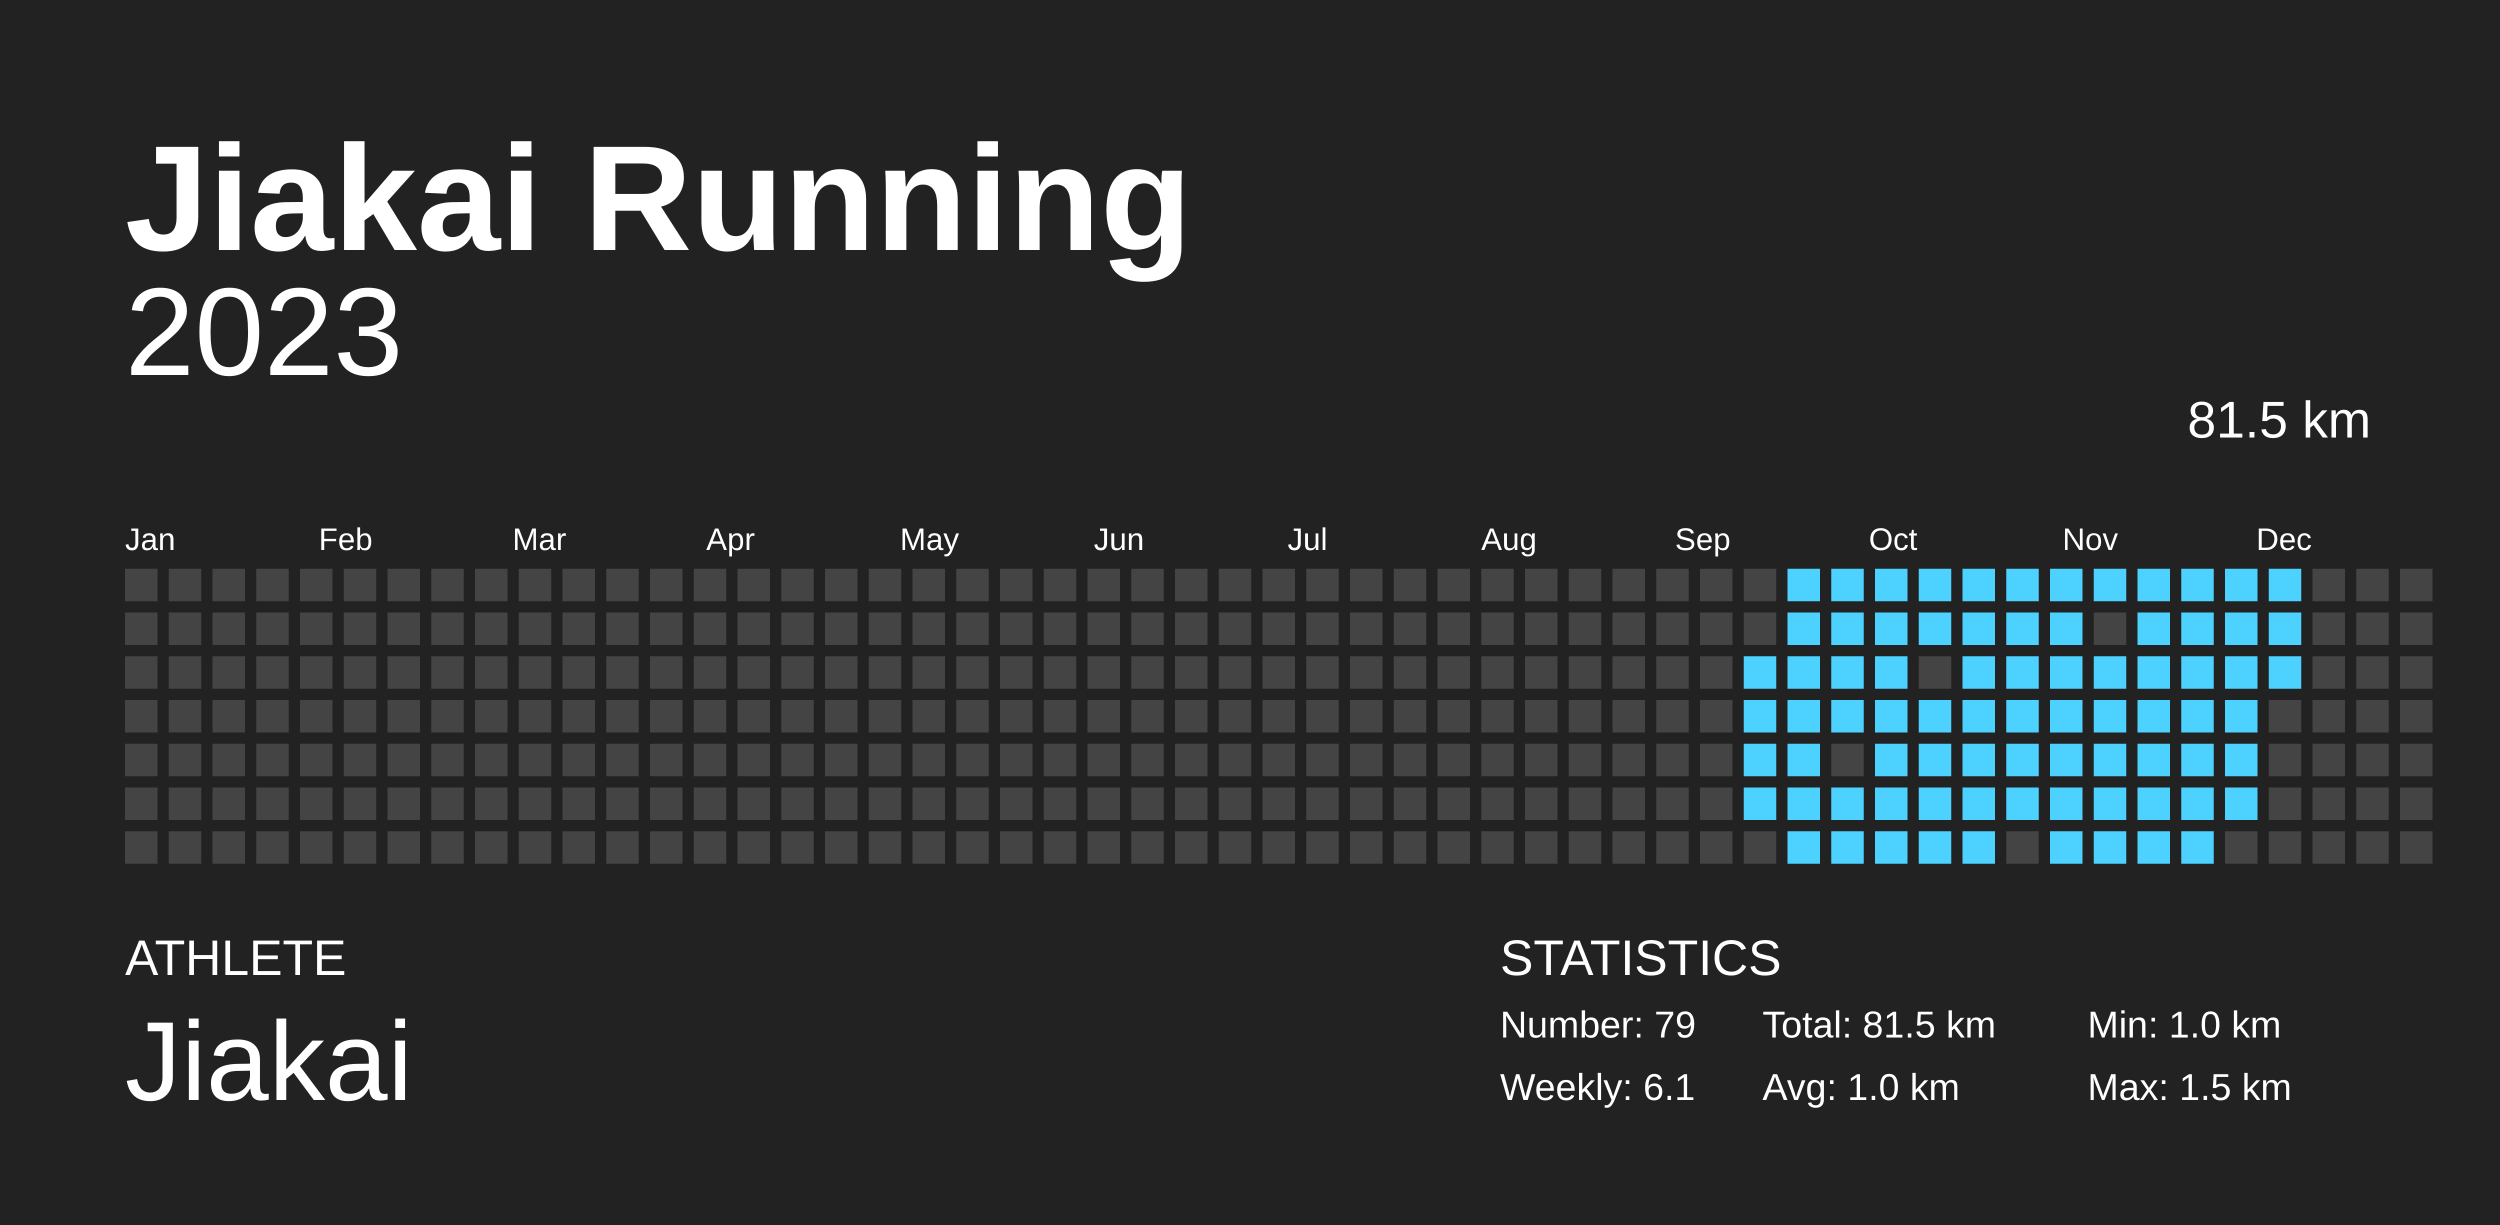
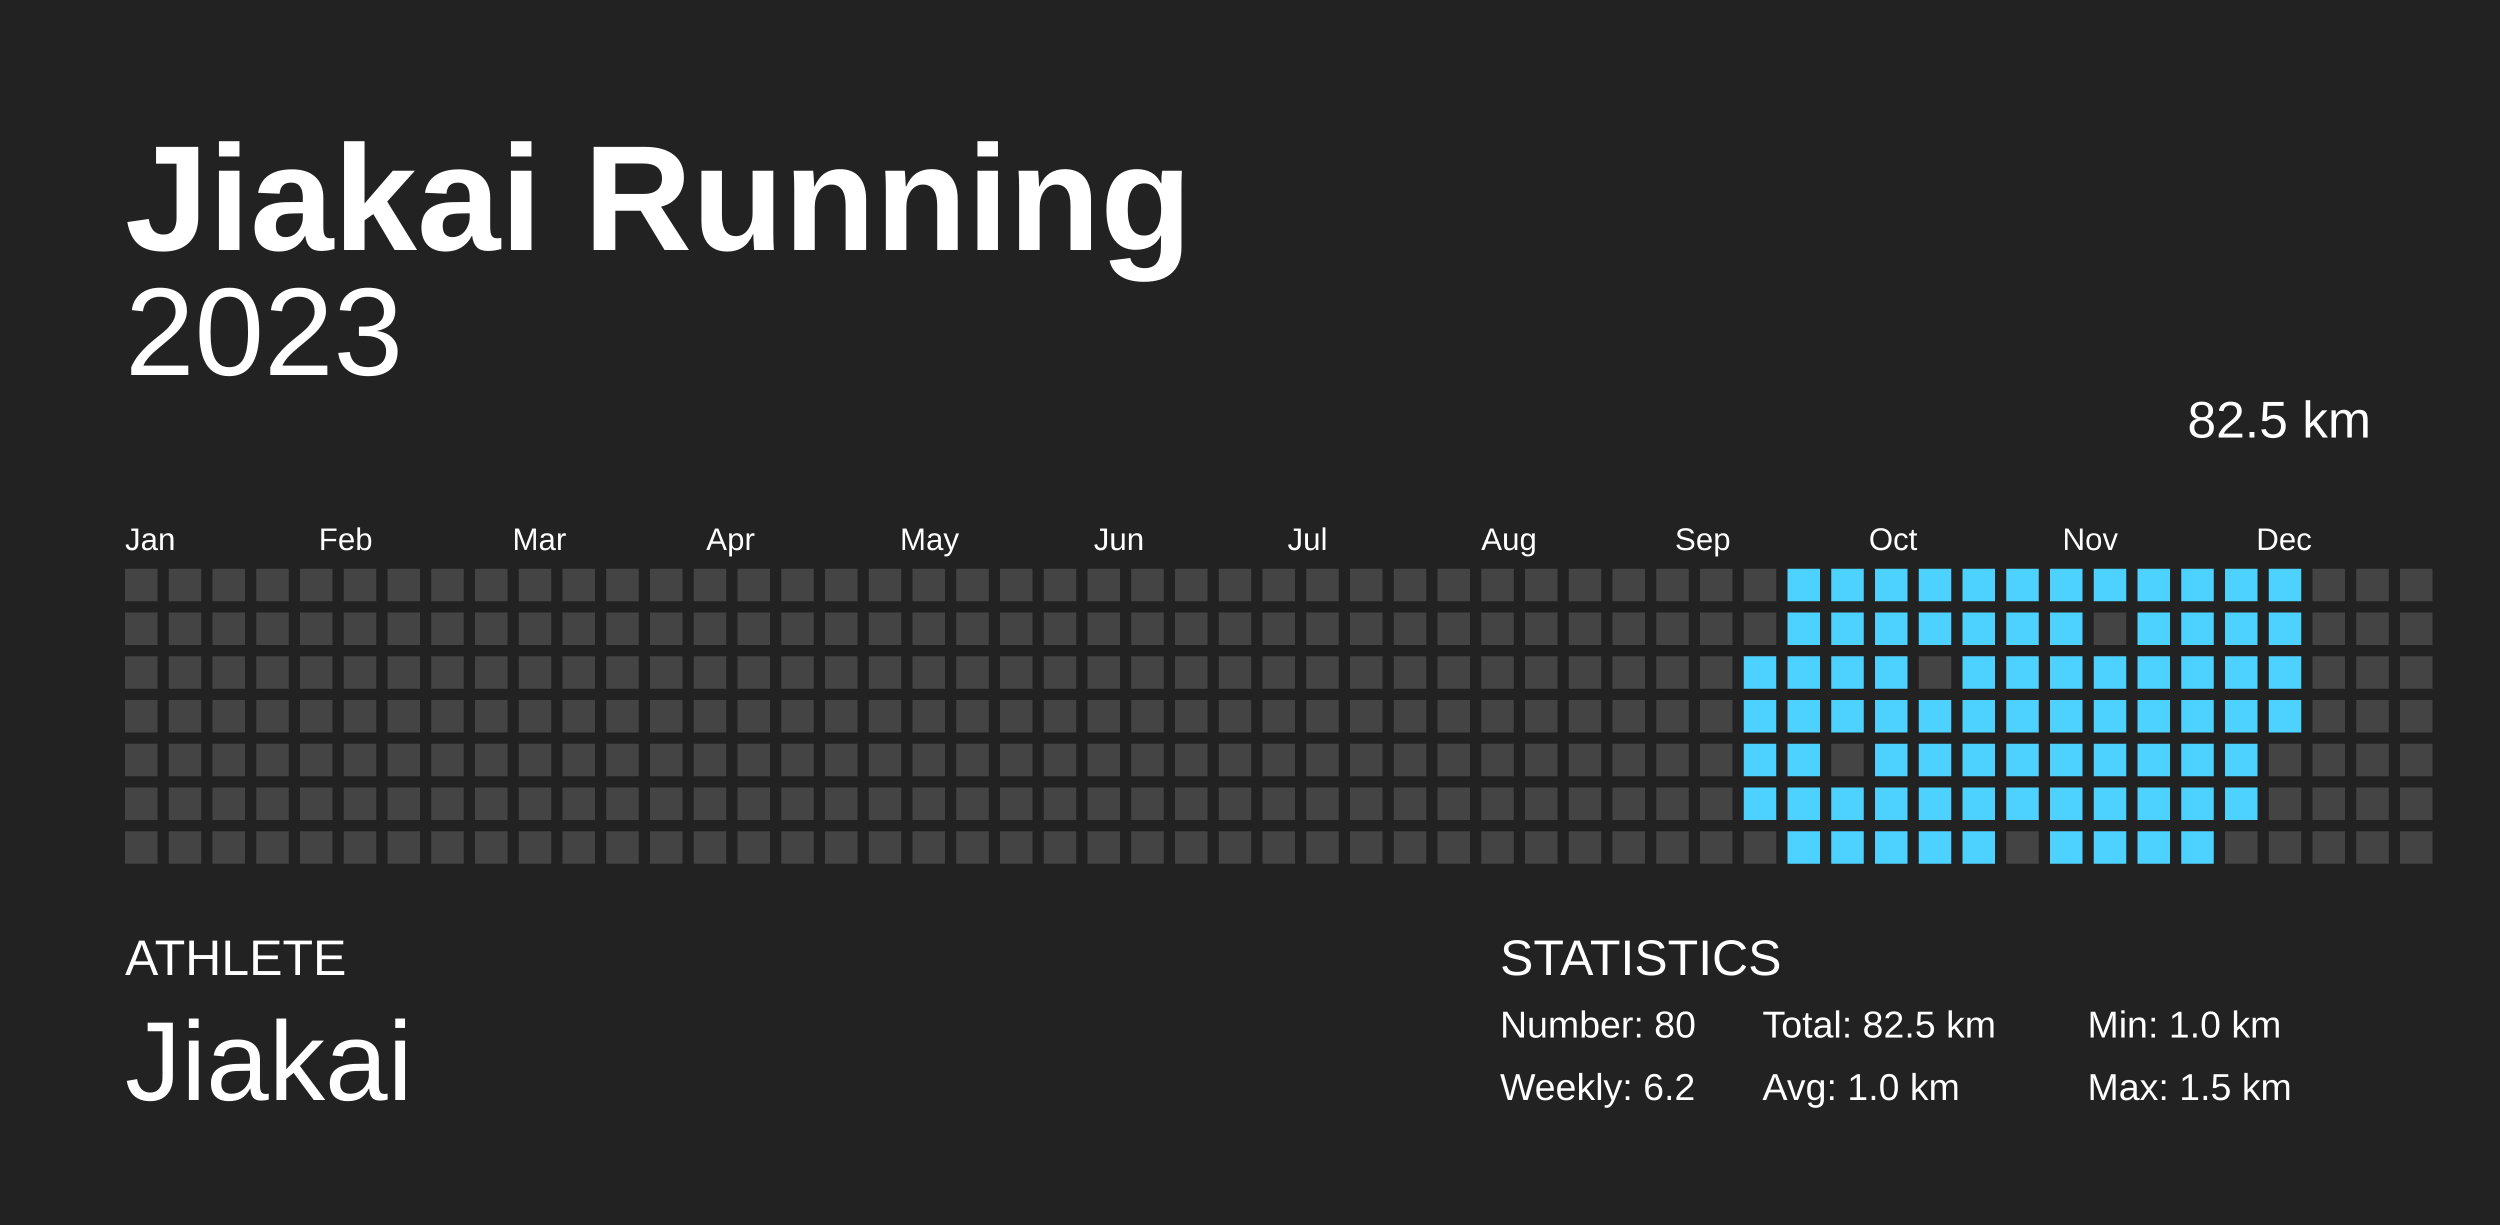
<svg xmlns="http://www.w3.org/2000/svg" baseProfile="full" height="98mm" version="1.1" viewBox="0,0,200,98" width="200mm">
  <defs />
  <rect fill="#222222" height="98" width="200" x="0" y="0" />
  <text fill="#FFFFFF" style="font-size:12px; font-family:Arial; font-weight:bold;" x="10" y="20">Jiakai Running</text>
  <text fill="#FFFFFF" style="font-size:4px; font-family:Arial" x="10" y="78">ATHLETE</text>
  <text fill="#FFFFFF" style="font-size:9px; font-family:Arial" x="10" y="88">Jiakai</text>
  <text fill="#FFFFFF" style="font-size:4px; font-family:Arial" x="120" y="78">STATISTICS</text>
-   <text fill="#FFFFFF" style="font-size:3px; font-family:Arial" x="120" y="83">Number: 79</text>
-   <text fill="#FFFFFF" style="font-size:3px; font-family:Arial" x="120" y="88">Weekly: 6.1</text>
-   <text fill="#FFFFFF" style="font-size:3px; font-family:Arial" x="141" y="83">Total: 81.5 km</text>
+   <text fill="#FFFFFF" style="font-size:3px; font-family:Arial" x="120" y="83">Number: 80</text>
+   <text fill="#FFFFFF" style="font-size:3px; font-family:Arial" x="120" y="88">Weekly: 6.2</text>
+   <text fill="#FFFFFF" style="font-size:3px; font-family:Arial" x="141" y="83">Total: 82.5 km</text>
  <text fill="#FFFFFF" style="font-size:3px; font-family:Arial" x="141" y="88">Avg: 1.0 km</text>
  <text fill="#FFFFFF" style="font-size:3px; font-family:Arial" x="167" y="83">Min: 1.0 km</text>
  <text fill="#FFFFFF" style="font-size:3px; font-family:Arial" x="167" y="88">Max: 1.5 km</text>
  <text alignment-baseline="hanging" fill="#FFFFFF" style="font-size:10.0px; font-family:Arial;" x="10" y="30">2023</text>
-   <text alignment-baseline="hanging" fill="#FFFFFF" style="font-size:4.125px; font-family:Arial;" x="175" y="35">81.5 km</text>
+   <text alignment-baseline="hanging" fill="#FFFFFF" style="font-size:4.125px; font-family:Arial;" x="175" y="35">82.5 km</text>
  <text fill="#FFFFFF" style="font-size:2.5px; font-family:Arial" x="10.0" y="44">Jan</text>
  <text fill="#FFFFFF" style="font-size:2.5px; font-family:Arial" x="25.5" y="44">Feb</text>
  <text fill="#FFFFFF" style="font-size:2.5px; font-family:Arial" x="41.0" y="44">Mar</text>
  <text fill="#FFFFFF" style="font-size:2.5px; font-family:Arial" x="56.5" y="44">Apr</text>
  <text fill="#FFFFFF" style="font-size:2.5px; font-family:Arial" x="72.0" y="44">May</text>
  <text fill="#FFFFFF" style="font-size:2.5px; font-family:Arial" x="87.5" y="44">Jun</text>
  <text fill="#FFFFFF" style="font-size:2.5px; font-family:Arial" x="103.0" y="44">Jul</text>
  <text fill="#FFFFFF" style="font-size:2.5px; font-family:Arial" x="118.5" y="44">Aug</text>
  <text fill="#FFFFFF" style="font-size:2.5px; font-family:Arial" x="134.0" y="44">Sep</text>
  <text fill="#FFFFFF" style="font-size:2.5px; font-family:Arial" x="149.5" y="44">Oct</text>
  <text fill="#FFFFFF" style="font-size:2.5px; font-family:Arial" x="165.0" y="44">Nov</text>
  <text fill="#FFFFFF" style="font-size:2.5px; font-family:Arial" x="180.5" y="44">Dec</text>
  <rect fill="#444444" height="2.6" width="2.6" x="10.0" y="45.5" />
  <rect fill="#444444" height="2.6" width="2.6" x="10.0" y="49.0" />
  <rect fill="#444444" height="2.6" width="2.6" x="10.0" y="52.5" />
  <rect fill="#444444" height="2.6" width="2.6" x="10.0" y="56.0" />
  <rect fill="#444444" height="2.6" width="2.6" x="10.0" y="59.5" />
  <rect fill="#444444" height="2.6" width="2.6" x="10.0" y="63.0" />
  <rect fill="#444444" height="2.6" width="2.6" x="10.0" y="66.5" />
  <rect fill="#444444" height="2.6" width="2.6" x="13.5" y="45.5" />
  <rect fill="#444444" height="2.6" width="2.6" x="13.5" y="49.0" />
  <rect fill="#444444" height="2.6" width="2.6" x="13.5" y="52.5" />
  <rect fill="#444444" height="2.6" width="2.6" x="13.5" y="56.0" />
  <rect fill="#444444" height="2.6" width="2.6" x="13.5" y="59.5" />
  <rect fill="#444444" height="2.6" width="2.6" x="13.5" y="63.0" />
  <rect fill="#444444" height="2.6" width="2.6" x="13.5" y="66.5" />
  <rect fill="#444444" height="2.6" width="2.6" x="17.0" y="45.5" />
  <rect fill="#444444" height="2.6" width="2.6" x="17.0" y="49.0" />
  <rect fill="#444444" height="2.6" width="2.6" x="17.0" y="52.5" />
  <rect fill="#444444" height="2.6" width="2.6" x="17.0" y="56.0" />
  <rect fill="#444444" height="2.6" width="2.6" x="17.0" y="59.5" />
  <rect fill="#444444" height="2.6" width="2.6" x="17.0" y="63.0" />
  <rect fill="#444444" height="2.6" width="2.6" x="17.0" y="66.5" />
  <rect fill="#444444" height="2.6" width="2.6" x="20.5" y="45.5" />
  <rect fill="#444444" height="2.6" width="2.6" x="20.5" y="49.0" />
  <rect fill="#444444" height="2.6" width="2.6" x="20.5" y="52.5" />
  <rect fill="#444444" height="2.6" width="2.6" x="20.5" y="56.0" />
  <rect fill="#444444" height="2.6" width="2.6" x="20.5" y="59.5" />
  <rect fill="#444444" height="2.6" width="2.6" x="20.5" y="63.0" />
  <rect fill="#444444" height="2.6" width="2.6" x="20.5" y="66.5" />
  <rect fill="#444444" height="2.6" width="2.6" x="24.0" y="45.5" />
  <rect fill="#444444" height="2.6" width="2.6" x="24.0" y="49.0" />
  <rect fill="#444444" height="2.6" width="2.6" x="24.0" y="52.5" />
  <rect fill="#444444" height="2.6" width="2.6" x="24.0" y="56.0" />
  <rect fill="#444444" height="2.6" width="2.6" x="24.0" y="59.5" />
  <rect fill="#444444" height="2.6" width="2.6" x="24.0" y="63.0" />
  <rect fill="#444444" height="2.6" width="2.6" x="24.0" y="66.5" />
  <rect fill="#444444" height="2.6" width="2.6" x="27.5" y="45.5" />
  <rect fill="#444444" height="2.6" width="2.6" x="27.5" y="49.0" />
  <rect fill="#444444" height="2.6" width="2.6" x="27.5" y="52.5" />
  <rect fill="#444444" height="2.6" width="2.6" x="27.5" y="56.0" />
  <rect fill="#444444" height="2.6" width="2.6" x="27.5" y="59.5" />
  <rect fill="#444444" height="2.6" width="2.6" x="27.5" y="63.0" />
  <rect fill="#444444" height="2.6" width="2.6" x="27.5" y="66.5" />
  <rect fill="#444444" height="2.6" width="2.6" x="31.0" y="45.5" />
  <rect fill="#444444" height="2.6" width="2.6" x="31.0" y="49.0" />
  <rect fill="#444444" height="2.6" width="2.6" x="31.0" y="52.5" />
  <rect fill="#444444" height="2.6" width="2.6" x="31.0" y="56.0" />
  <rect fill="#444444" height="2.6" width="2.6" x="31.0" y="59.5" />
  <rect fill="#444444" height="2.6" width="2.6" x="31.0" y="63.0" />
  <rect fill="#444444" height="2.6" width="2.6" x="31.0" y="66.5" />
  <rect fill="#444444" height="2.6" width="2.6" x="34.5" y="45.5" />
  <rect fill="#444444" height="2.6" width="2.6" x="34.5" y="49.0" />
  <rect fill="#444444" height="2.6" width="2.6" x="34.5" y="52.5" />
  <rect fill="#444444" height="2.6" width="2.6" x="34.5" y="56.0" />
  <rect fill="#444444" height="2.6" width="2.6" x="34.5" y="59.5" />
  <rect fill="#444444" height="2.6" width="2.6" x="34.5" y="63.0" />
  <rect fill="#444444" height="2.6" width="2.6" x="34.5" y="66.5" />
  <rect fill="#444444" height="2.6" width="2.6" x="38.0" y="45.5" />
  <rect fill="#444444" height="2.6" width="2.6" x="38.0" y="49.0" />
  <rect fill="#444444" height="2.6" width="2.6" x="38.0" y="52.5" />
  <rect fill="#444444" height="2.6" width="2.6" x="38.0" y="56.0" />
  <rect fill="#444444" height="2.6" width="2.6" x="38.0" y="59.5" />
  <rect fill="#444444" height="2.6" width="2.6" x="38.0" y="63.0" />
  <rect fill="#444444" height="2.6" width="2.6" x="38.0" y="66.5" />
  <rect fill="#444444" height="2.6" width="2.6" x="41.5" y="45.5" />
  <rect fill="#444444" height="2.6" width="2.6" x="41.5" y="49.0" />
  <rect fill="#444444" height="2.6" width="2.6" x="41.5" y="52.5" />
  <rect fill="#444444" height="2.6" width="2.6" x="41.5" y="56.0" />
  <rect fill="#444444" height="2.6" width="2.6" x="41.5" y="59.5" />
  <rect fill="#444444" height="2.6" width="2.6" x="41.5" y="63.0" />
  <rect fill="#444444" height="2.6" width="2.6" x="41.5" y="66.5" />
  <rect fill="#444444" height="2.6" width="2.6" x="45.0" y="45.5" />
  <rect fill="#444444" height="2.6" width="2.6" x="45.0" y="49.0" />
  <rect fill="#444444" height="2.6" width="2.6" x="45.0" y="52.5" />
  <rect fill="#444444" height="2.6" width="2.6" x="45.0" y="56.0" />
  <rect fill="#444444" height="2.6" width="2.6" x="45.0" y="59.5" />
  <rect fill="#444444" height="2.6" width="2.6" x="45.0" y="63.0" />
  <rect fill="#444444" height="2.6" width="2.6" x="45.0" y="66.5" />
  <rect fill="#444444" height="2.6" width="2.6" x="48.5" y="45.5" />
  <rect fill="#444444" height="2.6" width="2.6" x="48.5" y="49.0" />
  <rect fill="#444444" height="2.6" width="2.6" x="48.5" y="52.5" />
  <rect fill="#444444" height="2.6" width="2.6" x="48.5" y="56.0" />
  <rect fill="#444444" height="2.6" width="2.6" x="48.5" y="59.5" />
  <rect fill="#444444" height="2.6" width="2.6" x="48.5" y="63.0" />
  <rect fill="#444444" height="2.6" width="2.6" x="48.5" y="66.5" />
  <rect fill="#444444" height="2.6" width="2.6" x="52.0" y="45.5" />
  <rect fill="#444444" height="2.6" width="2.6" x="52.0" y="49.0" />
  <rect fill="#444444" height="2.6" width="2.6" x="52.0" y="52.5" />
  <rect fill="#444444" height="2.6" width="2.6" x="52.0" y="56.0" />
  <rect fill="#444444" height="2.6" width="2.6" x="52.0" y="59.5" />
  <rect fill="#444444" height="2.6" width="2.6" x="52.0" y="63.0" />
  <rect fill="#444444" height="2.6" width="2.6" x="52.0" y="66.5" />
  <rect fill="#444444" height="2.6" width="2.6" x="55.5" y="45.5" />
  <rect fill="#444444" height="2.6" width="2.6" x="55.5" y="49.0" />
  <rect fill="#444444" height="2.6" width="2.6" x="55.5" y="52.5" />
  <rect fill="#444444" height="2.6" width="2.6" x="55.5" y="56.0" />
  <rect fill="#444444" height="2.6" width="2.6" x="55.5" y="59.5" />
  <rect fill="#444444" height="2.6" width="2.6" x="55.5" y="63.0" />
  <rect fill="#444444" height="2.6" width="2.6" x="55.5" y="66.5" />
  <rect fill="#444444" height="2.6" width="2.6" x="59.0" y="45.5" />
  <rect fill="#444444" height="2.6" width="2.6" x="59.0" y="49.0" />
  <rect fill="#444444" height="2.6" width="2.6" x="59.0" y="52.5" />
  <rect fill="#444444" height="2.6" width="2.6" x="59.0" y="56.0" />
  <rect fill="#444444" height="2.6" width="2.6" x="59.0" y="59.5" />
  <rect fill="#444444" height="2.6" width="2.6" x="59.0" y="63.0" />
  <rect fill="#444444" height="2.6" width="2.6" x="59.0" y="66.5" />
  <rect fill="#444444" height="2.6" width="2.6" x="62.5" y="45.5" />
  <rect fill="#444444" height="2.6" width="2.6" x="62.5" y="49.0" />
  <rect fill="#444444" height="2.6" width="2.6" x="62.5" y="52.5" />
  <rect fill="#444444" height="2.6" width="2.6" x="62.5" y="56.0" />
  <rect fill="#444444" height="2.6" width="2.6" x="62.5" y="59.5" />
  <rect fill="#444444" height="2.6" width="2.6" x="62.5" y="63.0" />
  <rect fill="#444444" height="2.6" width="2.6" x="62.5" y="66.5" />
  <rect fill="#444444" height="2.6" width="2.6" x="66.0" y="45.5" />
  <rect fill="#444444" height="2.6" width="2.6" x="66.0" y="49.0" />
  <rect fill="#444444" height="2.6" width="2.6" x="66.0" y="52.5" />
  <rect fill="#444444" height="2.6" width="2.6" x="66.0" y="56.0" />
  <rect fill="#444444" height="2.6" width="2.6" x="66.0" y="59.5" />
  <rect fill="#444444" height="2.6" width="2.6" x="66.0" y="63.0" />
  <rect fill="#444444" height="2.6" width="2.6" x="66.0" y="66.5" />
  <rect fill="#444444" height="2.6" width="2.6" x="69.5" y="45.5" />
  <rect fill="#444444" height="2.6" width="2.6" x="69.5" y="49.0" />
  <rect fill="#444444" height="2.6" width="2.6" x="69.5" y="52.5" />
  <rect fill="#444444" height="2.6" width="2.6" x="69.5" y="56.0" />
  <rect fill="#444444" height="2.6" width="2.6" x="69.5" y="59.5" />
  <rect fill="#444444" height="2.6" width="2.6" x="69.5" y="63.0" />
  <rect fill="#444444" height="2.6" width="2.6" x="69.5" y="66.5" />
  <rect fill="#444444" height="2.6" width="2.6" x="73.0" y="45.5" />
  <rect fill="#444444" height="2.6" width="2.6" x="73.0" y="49.0" />
  <rect fill="#444444" height="2.6" width="2.6" x="73.0" y="52.5" />
  <rect fill="#444444" height="2.6" width="2.6" x="73.0" y="56.0" />
  <rect fill="#444444" height="2.6" width="2.6" x="73.0" y="59.5" />
  <rect fill="#444444" height="2.6" width="2.6" x="73.0" y="63.0" />
  <rect fill="#444444" height="2.6" width="2.6" x="73.0" y="66.5" />
  <rect fill="#444444" height="2.6" width="2.6" x="76.5" y="45.5" />
  <rect fill="#444444" height="2.6" width="2.6" x="76.5" y="49.0" />
  <rect fill="#444444" height="2.6" width="2.6" x="76.5" y="52.5" />
  <rect fill="#444444" height="2.6" width="2.6" x="76.5" y="56.0" />
  <rect fill="#444444" height="2.6" width="2.6" x="76.5" y="59.5" />
  <rect fill="#444444" height="2.6" width="2.6" x="76.5" y="63.0" />
  <rect fill="#444444" height="2.6" width="2.6" x="76.5" y="66.5" />
  <rect fill="#444444" height="2.6" width="2.6" x="80.0" y="45.5" />
  <rect fill="#444444" height="2.6" width="2.6" x="80.0" y="49.0" />
  <rect fill="#444444" height="2.6" width="2.6" x="80.0" y="52.5" />
  <rect fill="#444444" height="2.6" width="2.6" x="80.0" y="56.0" />
  <rect fill="#444444" height="2.6" width="2.6" x="80.0" y="59.5" />
  <rect fill="#444444" height="2.6" width="2.6" x="80.0" y="63.0" />
  <rect fill="#444444" height="2.6" width="2.6" x="80.0" y="66.5" />
  <rect fill="#444444" height="2.6" width="2.6" x="83.5" y="45.5" />
  <rect fill="#444444" height="2.6" width="2.6" x="83.5" y="49.0" />
  <rect fill="#444444" height="2.6" width="2.6" x="83.5" y="52.5" />
  <rect fill="#444444" height="2.6" width="2.6" x="83.5" y="56.0" />
  <rect fill="#444444" height="2.6" width="2.6" x="83.5" y="59.5" />
  <rect fill="#444444" height="2.6" width="2.6" x="83.5" y="63.0" />
  <rect fill="#444444" height="2.6" width="2.6" x="83.5" y="66.5" />
  <rect fill="#444444" height="2.6" width="2.6" x="87.0" y="45.5" />
  <rect fill="#444444" height="2.6" width="2.6" x="87.0" y="49.0" />
  <rect fill="#444444" height="2.6" width="2.6" x="87.0" y="52.5" />
  <rect fill="#444444" height="2.6" width="2.6" x="87.0" y="56.0" />
  <rect fill="#444444" height="2.6" width="2.6" x="87.0" y="59.5" />
  <rect fill="#444444" height="2.6" width="2.6" x="87.0" y="63.0" />
  <rect fill="#444444" height="2.6" width="2.6" x="87.0" y="66.5" />
  <rect fill="#444444" height="2.6" width="2.6" x="90.5" y="45.5" />
  <rect fill="#444444" height="2.6" width="2.6" x="90.5" y="49.0" />
  <rect fill="#444444" height="2.6" width="2.6" x="90.5" y="52.5" />
  <rect fill="#444444" height="2.6" width="2.6" x="90.5" y="56.0" />
  <rect fill="#444444" height="2.6" width="2.6" x="90.5" y="59.5" />
  <rect fill="#444444" height="2.6" width="2.6" x="90.5" y="63.0" />
  <rect fill="#444444" height="2.6" width="2.6" x="90.5" y="66.5" />
  <rect fill="#444444" height="2.6" width="2.6" x="94.0" y="45.5" />
  <rect fill="#444444" height="2.6" width="2.6" x="94.0" y="49.0" />
  <rect fill="#444444" height="2.6" width="2.6" x="94.0" y="52.5" />
  <rect fill="#444444" height="2.6" width="2.6" x="94.0" y="56.0" />
  <rect fill="#444444" height="2.6" width="2.6" x="94.0" y="59.5" />
  <rect fill="#444444" height="2.6" width="2.6" x="94.0" y="63.0" />
  <rect fill="#444444" height="2.6" width="2.6" x="94.0" y="66.5" />
  <rect fill="#444444" height="2.6" width="2.6" x="97.5" y="45.5" />
  <rect fill="#444444" height="2.6" width="2.6" x="97.5" y="49.0" />
  <rect fill="#444444" height="2.6" width="2.6" x="97.5" y="52.5" />
  <rect fill="#444444" height="2.6" width="2.6" x="97.5" y="56.0" />
  <rect fill="#444444" height="2.6" width="2.6" x="97.5" y="59.5" />
  <rect fill="#444444" height="2.6" width="2.6" x="97.5" y="63.0" />
  <rect fill="#444444" height="2.6" width="2.6" x="97.5" y="66.5" />
  <rect fill="#444444" height="2.6" width="2.6" x="101.0" y="45.5" />
  <rect fill="#444444" height="2.6" width="2.6" x="101.0" y="49.0" />
  <rect fill="#444444" height="2.6" width="2.6" x="101.0" y="52.5" />
  <rect fill="#444444" height="2.6" width="2.6" x="101.0" y="56.0" />
  <rect fill="#444444" height="2.6" width="2.6" x="101.0" y="59.5" />
  <rect fill="#444444" height="2.6" width="2.6" x="101.0" y="63.0" />
  <rect fill="#444444" height="2.6" width="2.6" x="101.0" y="66.5" />
  <rect fill="#444444" height="2.6" width="2.6" x="104.5" y="45.5" />
  <rect fill="#444444" height="2.6" width="2.6" x="104.5" y="49.0" />
  <rect fill="#444444" height="2.6" width="2.6" x="104.5" y="52.5" />
  <rect fill="#444444" height="2.6" width="2.6" x="104.5" y="56.0" />
  <rect fill="#444444" height="2.6" width="2.6" x="104.5" y="59.5" />
  <rect fill="#444444" height="2.6" width="2.6" x="104.5" y="63.0" />
  <rect fill="#444444" height="2.6" width="2.6" x="104.5" y="66.5" />
  <rect fill="#444444" height="2.6" width="2.6" x="108.0" y="45.5" />
  <rect fill="#444444" height="2.6" width="2.6" x="108.0" y="49.0" />
  <rect fill="#444444" height="2.6" width="2.6" x="108.0" y="52.5" />
  <rect fill="#444444" height="2.6" width="2.6" x="108.0" y="56.0" />
  <rect fill="#444444" height="2.6" width="2.6" x="108.0" y="59.5" />
  <rect fill="#444444" height="2.6" width="2.6" x="108.0" y="63.0" />
  <rect fill="#444444" height="2.6" width="2.6" x="108.0" y="66.5" />
  <rect fill="#444444" height="2.6" width="2.6" x="111.5" y="45.5" />
  <rect fill="#444444" height="2.6" width="2.6" x="111.5" y="49.0" />
  <rect fill="#444444" height="2.6" width="2.6" x="111.5" y="52.5" />
  <rect fill="#444444" height="2.6" width="2.6" x="111.5" y="56.0" />
  <rect fill="#444444" height="2.6" width="2.6" x="111.5" y="59.5" />
  <rect fill="#444444" height="2.6" width="2.6" x="111.5" y="63.0" />
  <rect fill="#444444" height="2.6" width="2.6" x="111.5" y="66.5" />
  <rect fill="#444444" height="2.6" width="2.6" x="115.0" y="45.5" />
  <rect fill="#444444" height="2.6" width="2.6" x="115.0" y="49.0" />
  <rect fill="#444444" height="2.6" width="2.6" x="115.0" y="52.5" />
  <rect fill="#444444" height="2.6" width="2.6" x="115.0" y="56.0" />
  <rect fill="#444444" height="2.6" width="2.6" x="115.0" y="59.5" />
  <rect fill="#444444" height="2.6" width="2.6" x="115.0" y="63.0" />
  <rect fill="#444444" height="2.6" width="2.6" x="115.0" y="66.5" />
  <rect fill="#444444" height="2.6" width="2.6" x="118.5" y="45.5" />
  <rect fill="#444444" height="2.6" width="2.6" x="118.5" y="49.0" />
  <rect fill="#444444" height="2.6" width="2.6" x="118.5" y="52.5" />
  <rect fill="#444444" height="2.6" width="2.6" x="118.5" y="56.0" />
  <rect fill="#444444" height="2.6" width="2.6" x="118.5" y="59.5" />
  <rect fill="#444444" height="2.6" width="2.6" x="118.5" y="63.0" />
  <rect fill="#444444" height="2.6" width="2.6" x="118.5" y="66.5" />
  <rect fill="#444444" height="2.6" width="2.6" x="122.0" y="45.5" />
  <rect fill="#444444" height="2.6" width="2.6" x="122.0" y="49.0" />
  <rect fill="#444444" height="2.6" width="2.6" x="122.0" y="52.5" />
  <rect fill="#444444" height="2.6" width="2.6" x="122.0" y="56.0" />
  <rect fill="#444444" height="2.6" width="2.6" x="122.0" y="59.5" />
  <rect fill="#444444" height="2.6" width="2.6" x="122.0" y="63.0" />
  <rect fill="#444444" height="2.6" width="2.6" x="122.0" y="66.5" />
  <rect fill="#444444" height="2.6" width="2.6" x="125.5" y="45.5" />
  <rect fill="#444444" height="2.6" width="2.6" x="125.5" y="49.0" />
  <rect fill="#444444" height="2.6" width="2.6" x="125.5" y="52.5" />
  <rect fill="#444444" height="2.6" width="2.6" x="125.5" y="56.0" />
  <rect fill="#444444" height="2.6" width="2.6" x="125.5" y="59.5" />
  <rect fill="#444444" height="2.6" width="2.6" x="125.5" y="63.0" />
  <rect fill="#444444" height="2.6" width="2.6" x="125.5" y="66.5" />
  <rect fill="#444444" height="2.6" width="2.6" x="129.0" y="45.5" />
  <rect fill="#444444" height="2.6" width="2.6" x="129.0" y="49.0" />
  <rect fill="#444444" height="2.6" width="2.6" x="129.0" y="52.5" />
  <rect fill="#444444" height="2.6" width="2.6" x="129.0" y="56.0" />
  <rect fill="#444444" height="2.6" width="2.6" x="129.0" y="59.5" />
  <rect fill="#444444" height="2.6" width="2.6" x="129.0" y="63.0" />
  <rect fill="#444444" height="2.6" width="2.6" x="129.0" y="66.5" />
  <rect fill="#444444" height="2.6" width="2.6" x="132.5" y="45.5" />
  <rect fill="#444444" height="2.6" width="2.6" x="132.5" y="49.0" />
  <rect fill="#444444" height="2.6" width="2.6" x="132.5" y="52.5" />
  <rect fill="#444444" height="2.6" width="2.6" x="132.5" y="56.0" />
  <rect fill="#444444" height="2.6" width="2.6" x="132.5" y="59.5" />
  <rect fill="#444444" height="2.6" width="2.6" x="132.5" y="63.0" />
  <rect fill="#444444" height="2.6" width="2.6" x="132.5" y="66.5" />
  <rect fill="#444444" height="2.6" width="2.6" x="136.0" y="45.5" />
  <rect fill="#444444" height="2.6" width="2.6" x="136.0" y="49.0" />
  <rect fill="#444444" height="2.6" width="2.6" x="136.0" y="52.5" />
  <rect fill="#444444" height="2.6" width="2.6" x="136.0" y="56.0" />
  <rect fill="#444444" height="2.6" width="2.6" x="136.0" y="59.5" />
  <rect fill="#444444" height="2.6" width="2.6" x="136.0" y="63.0" />
  <rect fill="#444444" height="2.6" width="2.6" x="136.0" y="66.5" />
  <rect fill="#444444" height="2.6" width="2.6" x="139.5" y="45.5" />
  <rect fill="#444444" height="2.6" width="2.6" x="139.5" y="49.0" />
  <rect fill="#4dd2ff" height="2.6" width="2.6" x="139.5" y="52.5" />
  <rect fill="#4dd2ff" height="2.6" width="2.6" x="139.5" y="56.0" />
  <rect fill="#4dd2ff" height="2.6" width="2.6" x="139.5" y="59.5" />
  <rect fill="#4dd2ff" height="2.6" width="2.6" x="139.5" y="63.0" />
  <rect fill="#444444" height="2.6" width="2.6" x="139.5" y="66.5" />
  <rect fill="#4dd2ff" height="2.6" width="2.6" x="143.0" y="45.5" />
  <rect fill="#4dd2ff" height="2.6" width="2.6" x="143.0" y="49.0" />
  <rect fill="#4dd2ff" height="2.6" width="2.6" x="143.0" y="52.5" />
  <rect fill="#4dd2ff" height="2.6" width="2.6" x="143.0" y="56.0" />
  <rect fill="#4dd2ff" height="2.6" width="2.6" x="143.0" y="59.5" />
  <rect fill="#4dd2ff" height="2.6" width="2.6" x="143.0" y="63.0" />
  <rect fill="#4dd2ff" height="2.6" width="2.6" x="143.0" y="66.5" />
  <rect fill="#4dd2ff" height="2.6" width="2.6" x="146.5" y="45.5" />
  <rect fill="#4dd2ff" height="2.6" width="2.6" x="146.5" y="49.0" />
  <rect fill="#4dd2ff" height="2.6" width="2.6" x="146.5" y="52.5" />
  <rect fill="#4dd2ff" height="2.6" width="2.6" x="146.5" y="56.0" />
  <rect fill="#444444" height="2.6" width="2.6" x="146.5" y="59.5" />
  <rect fill="#4dd2ff" height="2.6" width="2.6" x="146.5" y="63.0" />
  <rect fill="#4dd2ff" height="2.6" width="2.6" x="146.5" y="66.5" />
  <rect fill="#4dd2ff" height="2.6" width="2.6" x="150.0" y="45.5" />
  <rect fill="#4dd2ff" height="2.6" width="2.6" x="150.0" y="49.0" />
  <rect fill="#4dd2ff" height="2.6" width="2.6" x="150.0" y="52.5" />
  <rect fill="#4dd2ff" height="2.6" width="2.6" x="150.0" y="56.0" />
  <rect fill="#4dd2ff" height="2.6" width="2.6" x="150.0" y="59.5" />
  <rect fill="#4dd2ff" height="2.6" width="2.6" x="150.0" y="63.0" />
  <rect fill="#4dd2ff" height="2.6" width="2.6" x="150.0" y="66.5" />
  <rect fill="#4dd2ff" height="2.6" width="2.6" x="153.5" y="45.5" />
  <rect fill="#4dd2ff" height="2.6" width="2.6" x="153.5" y="49.0" />
  <rect fill="#444444" height="2.6" width="2.6" x="153.5" y="52.5" />
  <rect fill="#4dd2ff" height="2.6" width="2.6" x="153.5" y="56.0" />
  <rect fill="#4dd2ff" height="2.6" width="2.6" x="153.5" y="59.5" />
  <rect fill="#4dd2ff" height="2.6" width="2.6" x="153.5" y="63.0" />
  <rect fill="#4dd2ff" height="2.6" width="2.6" x="153.5" y="66.5" />
  <rect fill="#4dd2ff" height="2.6" width="2.6" x="157.0" y="45.5" />
  <rect fill="#4dd2ff" height="2.6" width="2.6" x="157.0" y="49.0" />
  <rect fill="#4dd2ff" height="2.6" width="2.6" x="157.0" y="52.5" />
  <rect fill="#4dd2ff" height="2.6" width="2.6" x="157.0" y="56.0" />
  <rect fill="#4dd2ff" height="2.6" width="2.6" x="157.0" y="59.5" />
  <rect fill="#4dd2ff" height="2.6" width="2.6" x="157.0" y="63.0" />
  <rect fill="#4dd2ff" height="2.6" width="2.6" x="157.0" y="66.5" />
  <rect fill="#4dd2ff" height="2.6" width="2.6" x="160.5" y="45.5" />
  <rect fill="#4dd2ff" height="2.6" width="2.6" x="160.5" y="49.0" />
  <rect fill="#4dd2ff" height="2.6" width="2.6" x="160.5" y="52.5" />
  <rect fill="#4dd2ff" height="2.6" width="2.6" x="160.5" y="56.0" />
  <rect fill="#4dd2ff" height="2.6" width="2.6" x="160.5" y="59.5" />
  <rect fill="#4dd2ff" height="2.6" width="2.6" x="160.5" y="63.0" />
  <rect fill="#444444" height="2.6" width="2.6" x="160.5" y="66.5" />
  <rect fill="#4dd2ff" height="2.6" width="2.6" x="164.0" y="45.5" />
  <rect fill="#4dd2ff" height="2.6" width="2.6" x="164.0" y="49.0" />
  <rect fill="#4dd2ff" height="2.6" width="2.6" x="164.0" y="52.5" />
  <rect fill="#4dd2ff" height="2.6" width="2.6" x="164.0" y="56.0" />
  <rect fill="#4dd2ff" height="2.6" width="2.6" x="164.0" y="59.5" />
  <rect fill="#4dd2ff" height="2.6" width="2.6" x="164.0" y="63.0" />
  <rect fill="#4dd2ff" height="2.6" width="2.6" x="164.0" y="66.5" />
  <rect fill="#4dd2ff" height="2.6" width="2.6" x="167.5" y="45.5" />
  <rect fill="#444444" height="2.6" width="2.6" x="167.5" y="49.0" />
  <rect fill="#4dd2ff" height="2.6" width="2.6" x="167.5" y="52.5" />
  <rect fill="#4dd2ff" height="2.6" width="2.6" x="167.5" y="56.0" />
  <rect fill="#4dd2ff" height="2.6" width="2.6" x="167.5" y="59.5" />
  <rect fill="#4dd2ff" height="2.6" width="2.6" x="167.5" y="63.0" />
  <rect fill="#4dd2ff" height="2.6" width="2.6" x="167.5" y="66.5" />
  <rect fill="#4dd2ff" height="2.6" width="2.6" x="171.0" y="45.5" />
  <rect fill="#4dd2ff" height="2.6" width="2.6" x="171.0" y="49.0" />
  <rect fill="#4dd2ff" height="2.6" width="2.6" x="171.0" y="52.5" />
  <rect fill="#4dd2ff" height="2.6" width="2.6" x="171.0" y="56.0" />
  <rect fill="#4dd2ff" height="2.6" width="2.6" x="171.0" y="59.5" />
  <rect fill="#4dd2ff" height="2.6" width="2.6" x="171.0" y="63.0" />
  <rect fill="#4dd2ff" height="2.6" width="2.6" x="171.0" y="66.5" />
  <rect fill="#4dd2ff" height="2.6" width="2.6" x="174.5" y="45.5" />
  <rect fill="#4dd2ff" height="2.6" width="2.6" x="174.5" y="49.0" />
  <rect fill="#4dd2ff" height="2.6" width="2.6" x="174.5" y="52.5" />
  <rect fill="#4dd2ff" height="2.6" width="2.6" x="174.5" y="56.0" />
  <rect fill="#4dd2ff" height="2.6" width="2.6" x="174.5" y="59.5" />
  <rect fill="#4dd2ff" height="2.6" width="2.6" x="174.5" y="63.0" />
  <rect fill="#4dd2ff" height="2.6" width="2.6" x="174.5" y="66.5" />
  <rect fill="#4dd2ff" height="2.6" width="2.6" x="178.0" y="45.5" />
  <rect fill="#4dd2ff" height="2.6" width="2.6" x="178.0" y="49.0" />
  <rect fill="#4dd2ff" height="2.6" width="2.6" x="178.0" y="52.5" />
  <rect fill="#4dd2ff" height="2.6" width="2.6" x="178.0" y="56.0" />
  <rect fill="#4dd2ff" height="2.6" width="2.6" x="178.0" y="59.5" />
  <rect fill="#4dd2ff" height="2.6" width="2.6" x="178.0" y="63.0" />
  <rect fill="#444444" height="2.6" width="2.6" x="178.0" y="66.5" />
  <rect fill="#4dd2ff" height="2.6" width="2.6" x="181.5" y="45.5" />
  <rect fill="#4dd2ff" height="2.6" width="2.6" x="181.5" y="49.0" />
  <rect fill="#4dd2ff" height="2.6" width="2.6" x="181.5" y="52.5" />
-   <rect fill="#444444" height="2.6" width="2.6" x="181.5" y="56.0" />
+   <rect fill="#4dd2ff" height="2.6" width="2.6" x="181.5" y="56.0" />
  <rect fill="#444444" height="2.6" width="2.6" x="181.5" y="59.5" />
  <rect fill="#444444" height="2.6" width="2.6" x="181.5" y="63.0" />
  <rect fill="#444444" height="2.6" width="2.6" x="181.5" y="66.5" />
  <rect fill="#444444" height="2.6" width="2.6" x="185.0" y="45.5" />
  <rect fill="#444444" height="2.6" width="2.6" x="185.0" y="49.0" />
  <rect fill="#444444" height="2.6" width="2.6" x="185.0" y="52.5" />
  <rect fill="#444444" height="2.6" width="2.6" x="185.0" y="56.0" />
  <rect fill="#444444" height="2.6" width="2.6" x="185.0" y="59.5" />
  <rect fill="#444444" height="2.6" width="2.6" x="185.0" y="63.0" />
  <rect fill="#444444" height="2.6" width="2.6" x="185.0" y="66.5" />
  <rect fill="#444444" height="2.6" width="2.6" x="188.5" y="45.5" />
  <rect fill="#444444" height="2.6" width="2.6" x="188.5" y="49.0" />
  <rect fill="#444444" height="2.6" width="2.6" x="188.5" y="52.5" />
  <rect fill="#444444" height="2.6" width="2.6" x="188.5" y="56.0" />
  <rect fill="#444444" height="2.6" width="2.6" x="188.5" y="59.5" />
  <rect fill="#444444" height="2.6" width="2.6" x="188.5" y="63.0" />
  <rect fill="#444444" height="2.6" width="2.6" x="188.5" y="66.5" />
  <rect fill="#444444" height="2.6" width="2.6" x="192.0" y="45.5" />
  <rect fill="#444444" height="2.6" width="2.6" x="192.0" y="49.0" />
  <rect fill="#444444" height="2.6" width="2.6" x="192.0" y="52.5" />
  <rect fill="#444444" height="2.6" width="2.6" x="192.0" y="56.0" />
  <rect fill="#444444" height="2.6" width="2.6" x="192.0" y="59.5" />
  <rect fill="#444444" height="2.6" width="2.6" x="192.0" y="63.0" />
  <rect fill="#444444" height="2.6" width="2.6" x="192.0" y="66.5" />
</svg>
